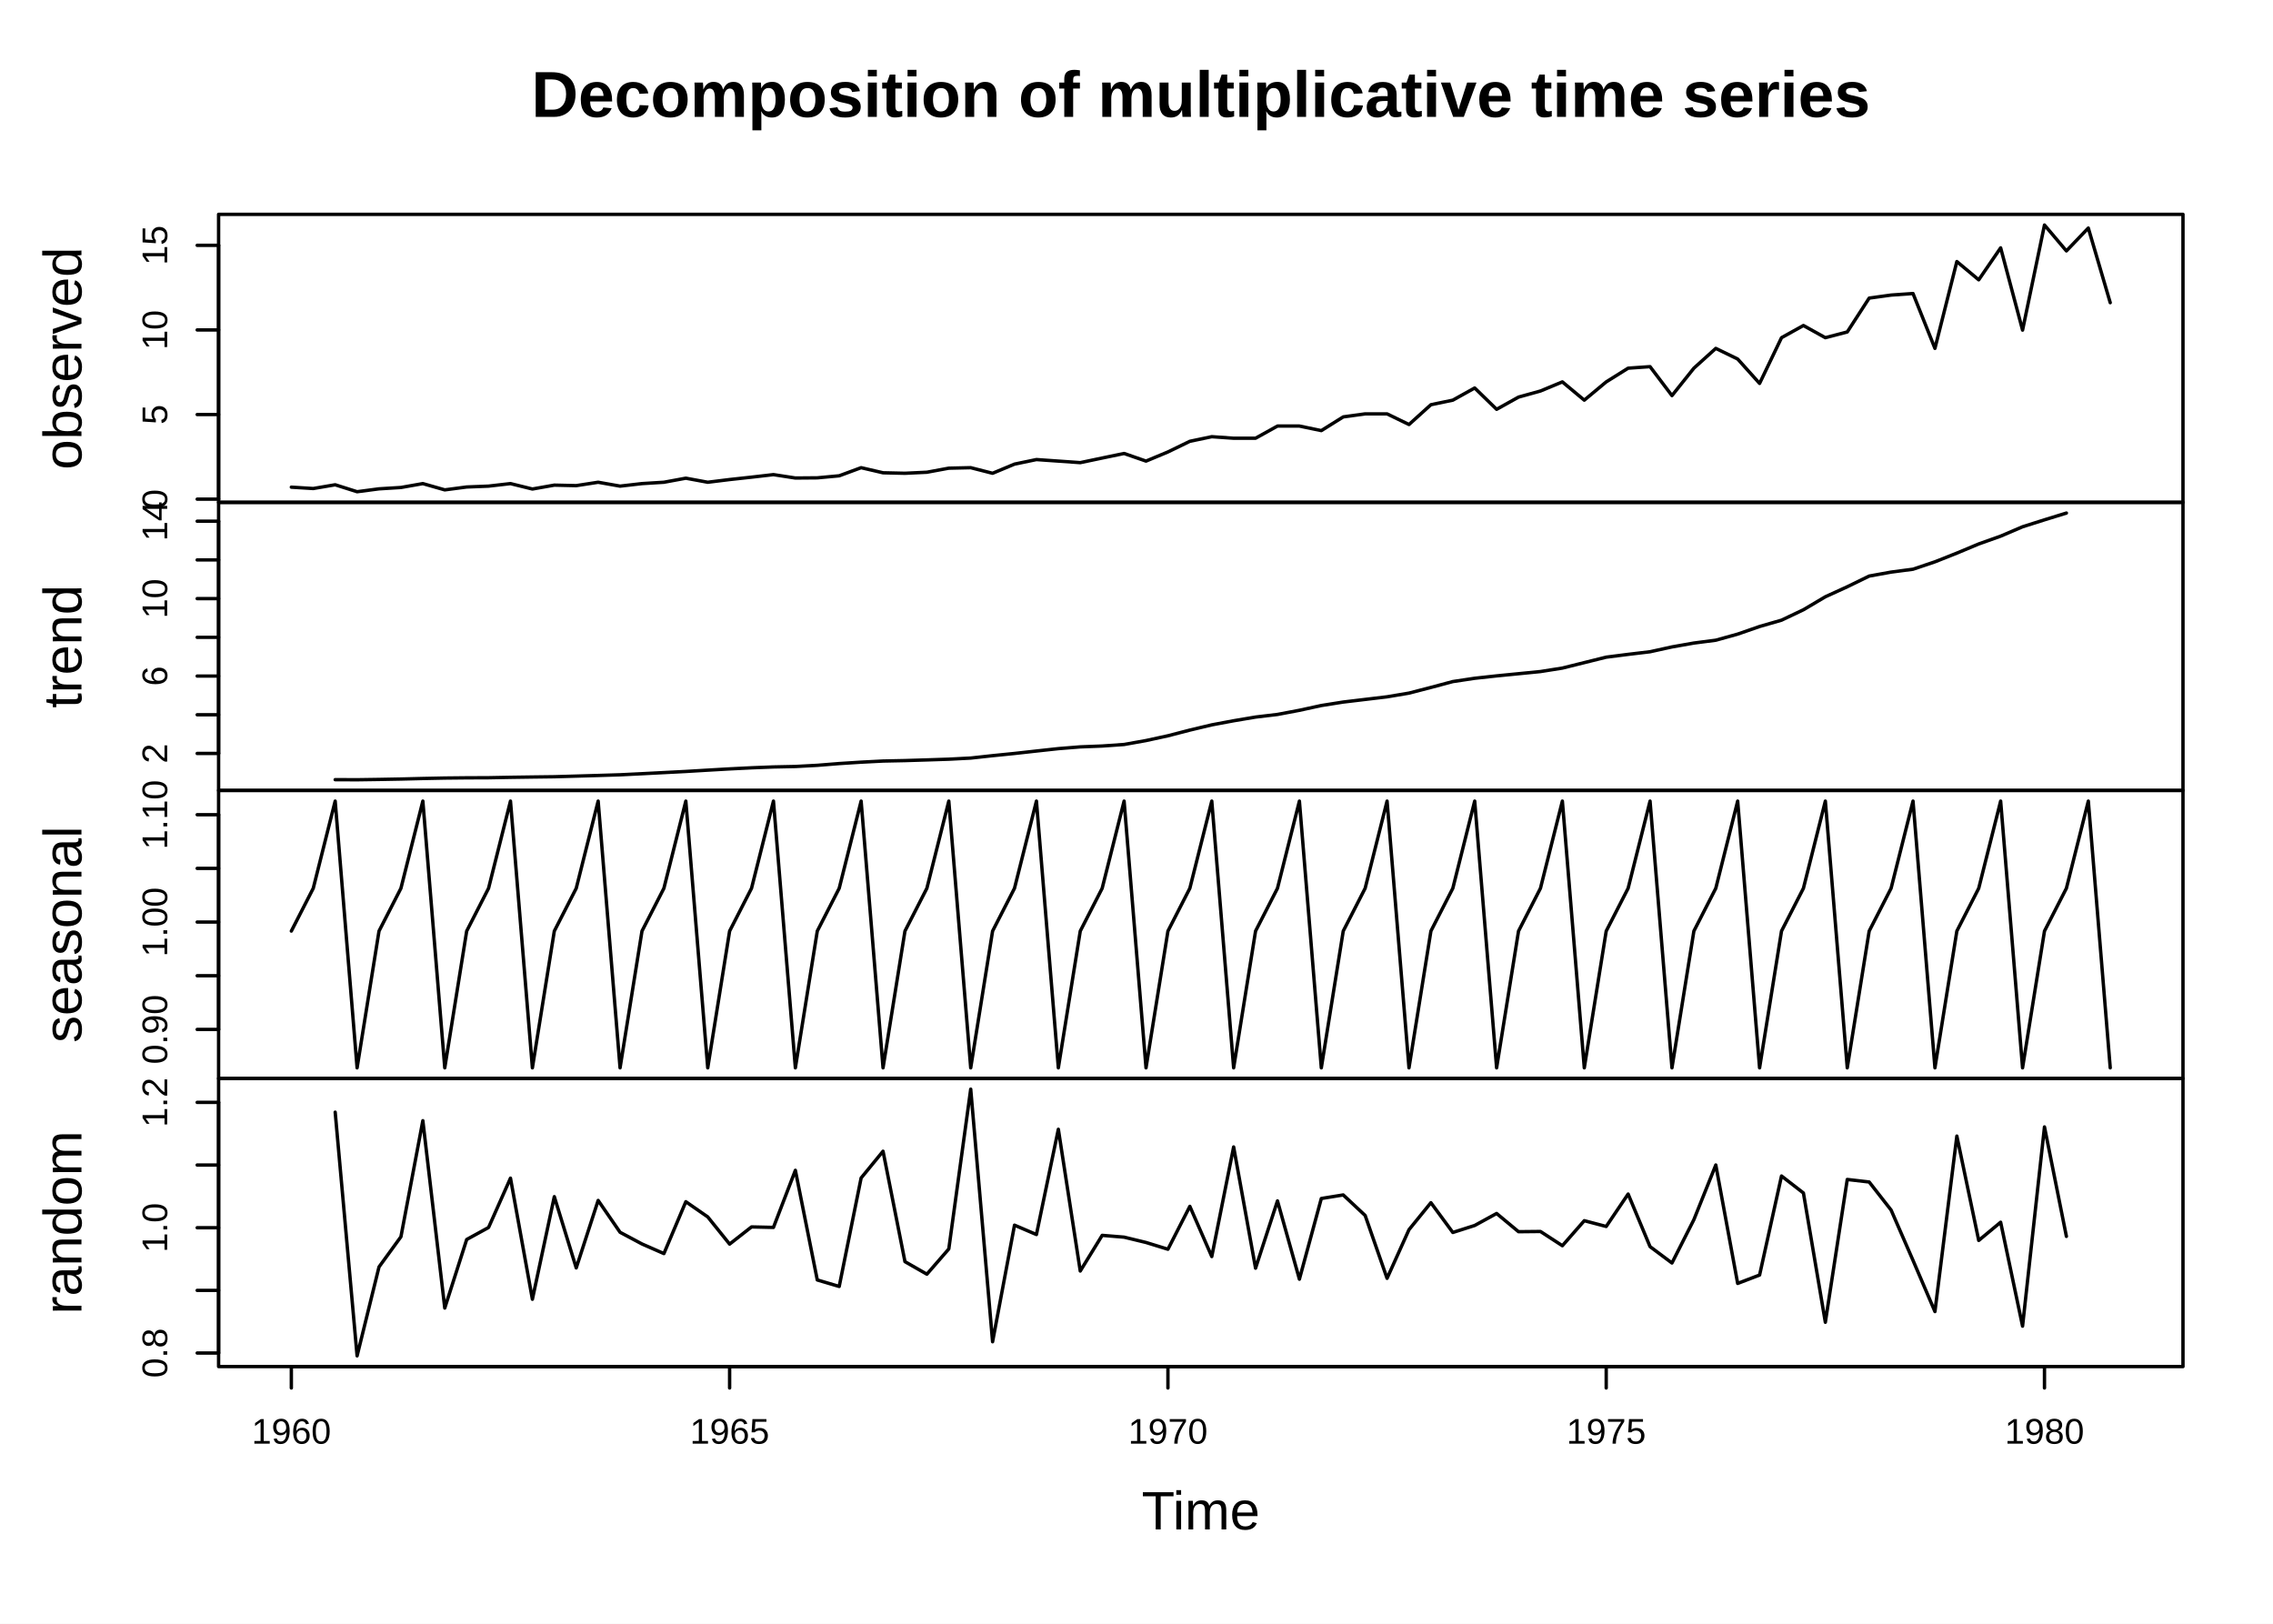
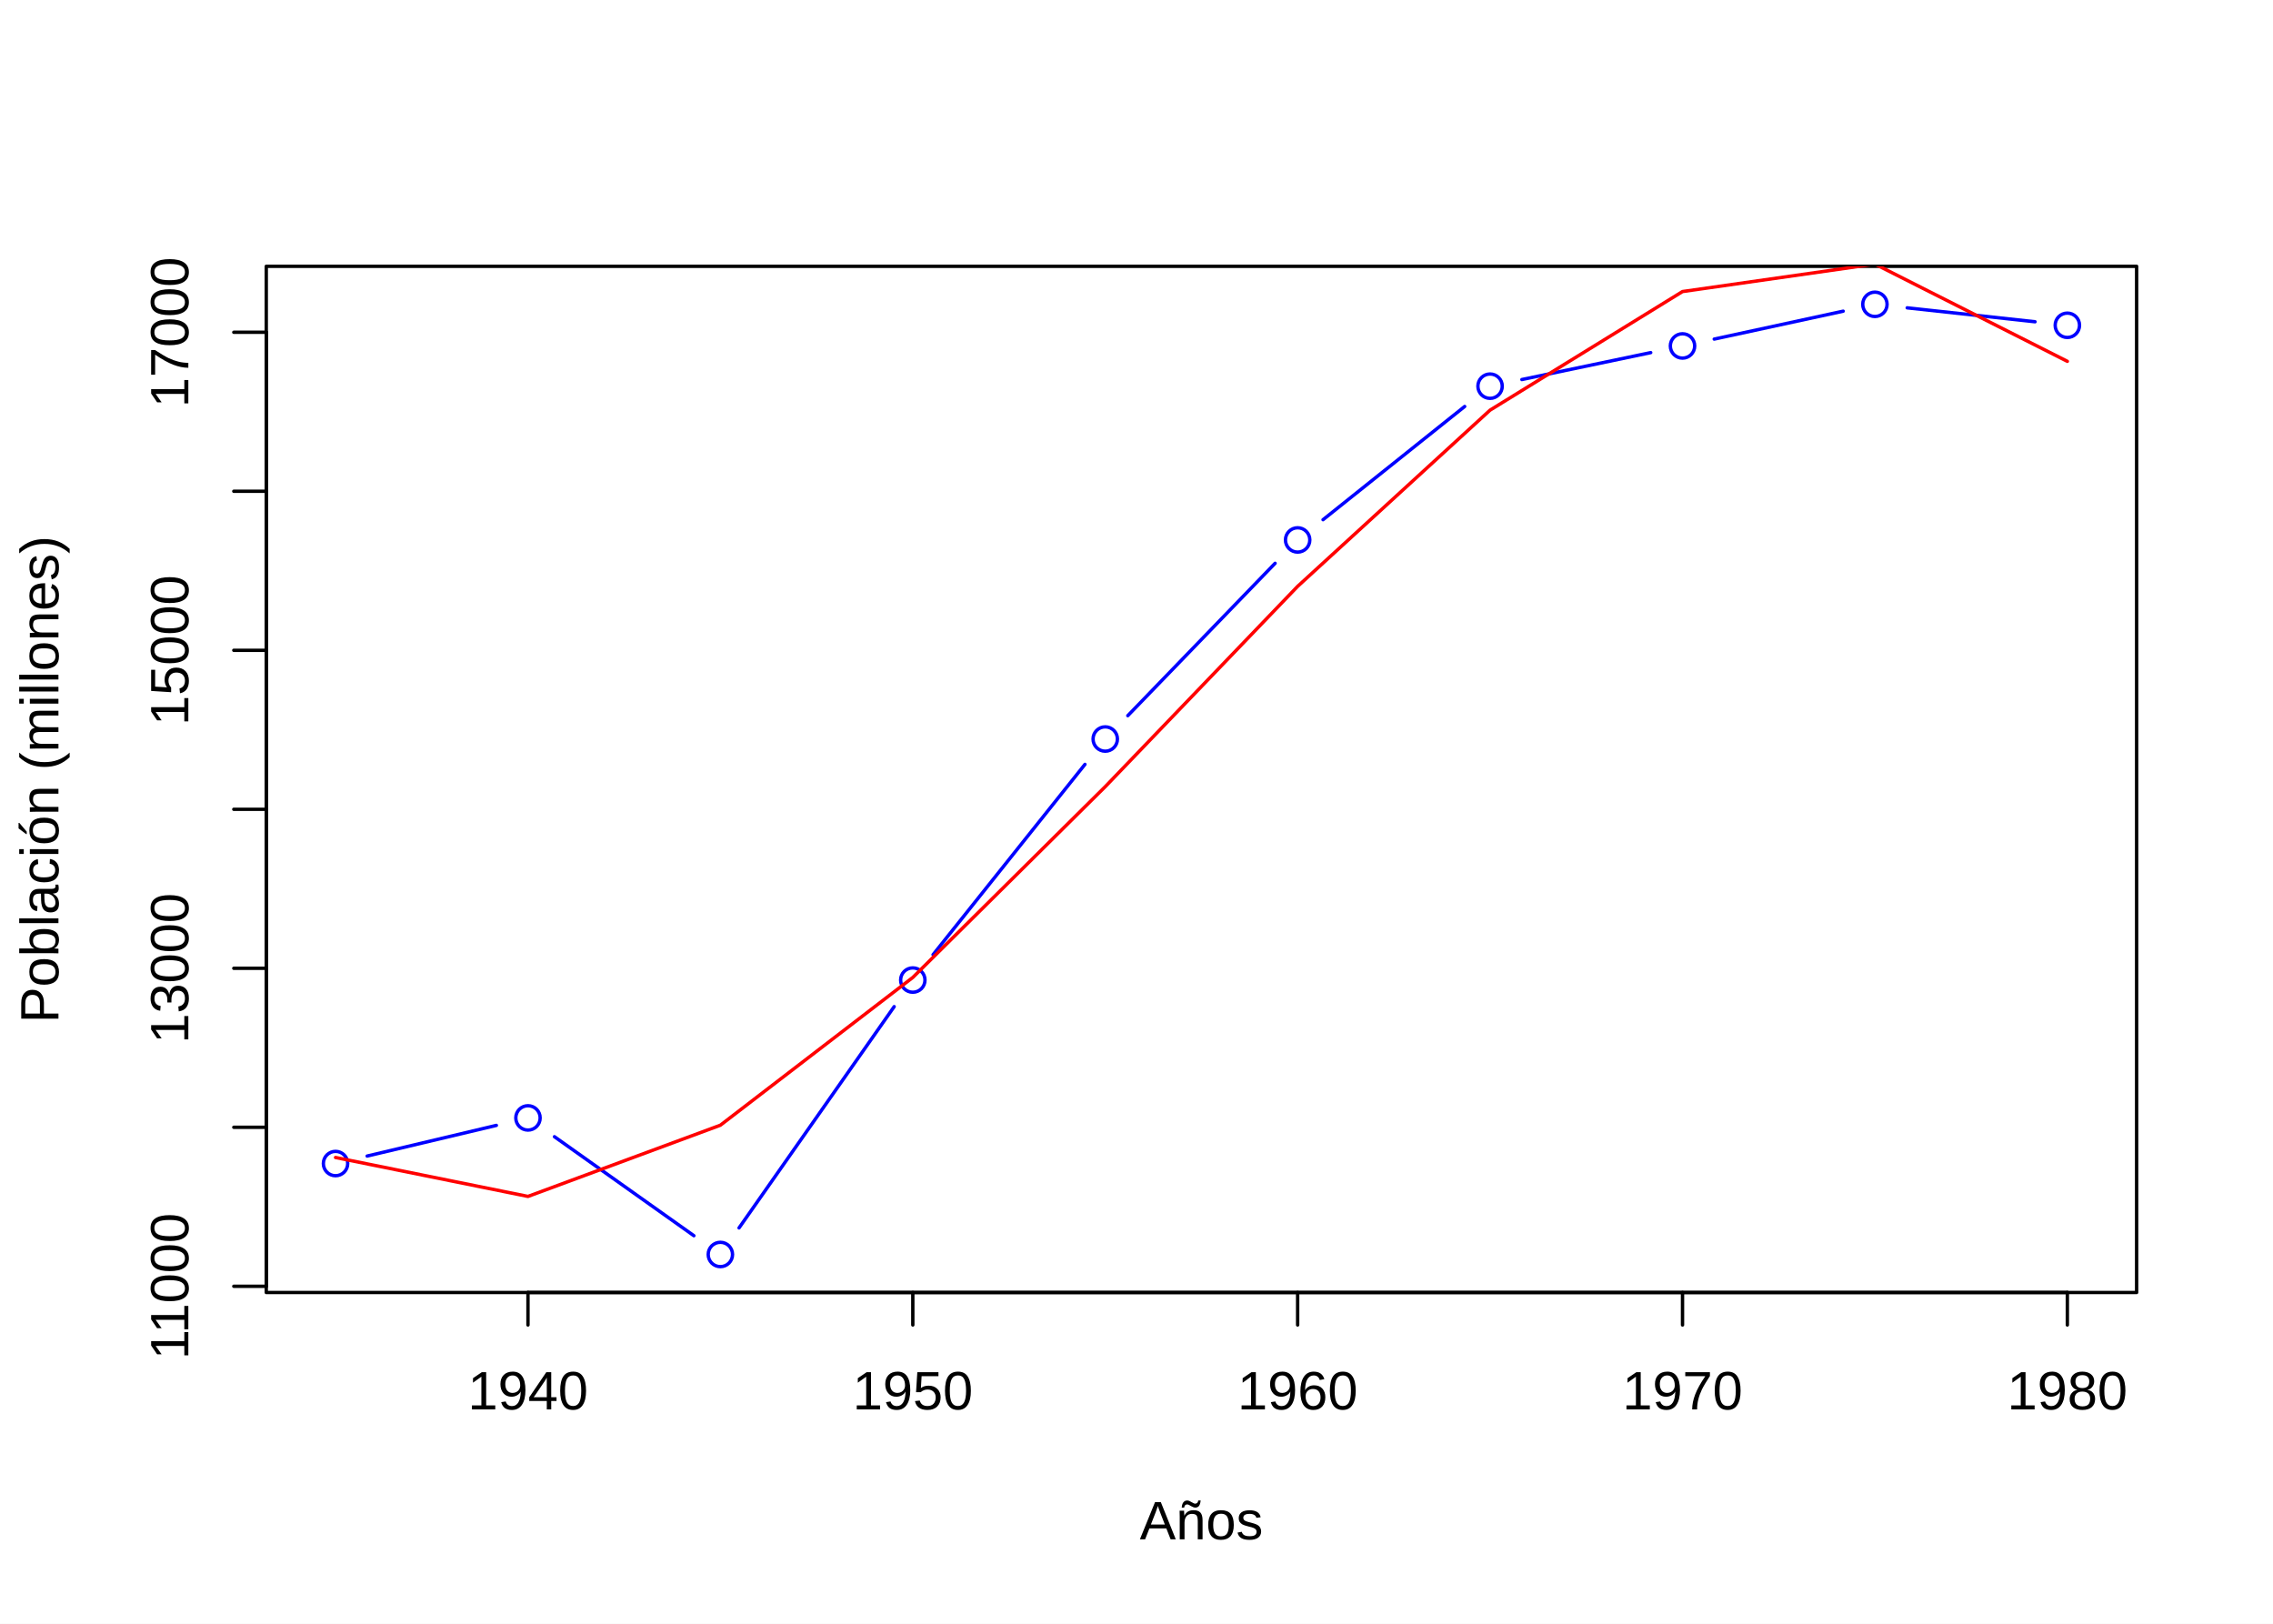
<svg xmlns="http://www.w3.org/2000/svg" class="svglite" width="504.00pt" height="360.00pt" viewBox="0 0 504.00 360.00">
  <defs>
    <style type="text/css">
    .svglite line, .svglite polyline, .svglite polygon, .svglite path, .svglite rect, .svglite circle {
      fill: none;
      stroke: #000000;
      stroke-linecap: round;
      stroke-linejoin: round;
      stroke-miterlimit: 10.00;
    }
    .svglite text {
      white-space: pre;
    }
  </style>
  </defs>
  <rect width="100%" height="100%" style="stroke: none; fill: #FFFFFF;" />
  <defs>
    <clipPath id="cpMC4wMHw1MDQuMDB8MC4wMHwzNjAuMDA=">
      <rect x="0.00" y="0.00" width="504.00" height="360.00" />
    </clipPath>
  </defs>
  <g clip-path="url(#cpMC4wMHw1MDQuMDB8MC4wMHwzNjAuMDA=)">
</g>
  <defs>
-     <clipPath id="cpMC4wMHw1MDQuMDB8NDcuNTJ8MTExLjM4">
-       <rect x="0.00" y="47.52" width="504.00" height="63.86" />
+     <clipPath id="cpNTkuMDR8NDczLjc2fDU5LjA0fDI4Ni41Ng==">
+       <rect x="59.04" y="59.04" width="414.72" height="227.52" />
    </clipPath>
  </defs>
-   <g clip-path="url(#cpMC4wMHw1MDQuMDB8NDcuNTJ8MTExLjM4)">
- </g>
-   <defs>
-     <clipPath id="cpNDguNDd8NDg0LjA0fDQ3LjUyfDExMS4zOA==">
-       <rect x="48.47" y="47.52" width="435.57" height="63.86" />
-     </clipPath>
-   </defs>
-   <g clip-path="url(#cpNDguNDd8NDg0LjA0fDQ3LjUyfDExMS4zOA==)">
-     <polyline points="64.60,108.01 69.46,108.31 74.32,107.48 79.18,109.02 84.04,108.38 88.90,108.08 93.76,107.22 98.62,108.61 103.48,107.97 108.33,107.78 113.19,107.22 118.05,108.42 122.91,107.56 127.77,107.67 132.63,106.92 137.49,107.78 142.35,107.22 147.21,106.92 152.07,106.02 156.93,106.92 161.78,106.32 166.64,105.79 171.50,105.23 176.36,105.98 181.22,105.94 186.08,105.49 190.94,103.69 195.80,104.82 200.66,104.93 205.52,104.70 210.38,103.80 215.24,103.69 220.09,104.93 224.95,102.90 229.81,101.89 234.67,102.23 239.53,102.57 244.39,101.55 249.25,100.54 254.11,102.23 258.97,100.20 263.83,97.84 268.69,96.82 273.54,97.16 278.40,97.16 283.26,94.46 288.12,94.46 292.98,95.47 297.84,92.43 302.70,91.76 307.56,91.76 312.42,94.12 317.28,89.73 322.14,88.72 326.99,86.02 331.85,90.75 336.71,88.04 341.57,86.69 346.43,84.67 351.29,88.72 356.15,84.67 361.01,81.63 365.87,81.29 370.73,87.71 375.59,81.63 380.45,77.24 385.30,79.60 390.16,85.01 395.02,74.87 399.88,72.17 404.74,74.87 409.60,73.60 414.46,66.09 419.32,65.42 424.18,65.08 429.04,77.24 433.90,57.99 438.75,62.04 443.61,54.95 448.47,73.19 453.33,49.89 458.19,55.63 463.05,50.56 467.91,67.11 " style="stroke-width: 0.75;" />
+   <g clip-path="url(#cpNTkuMDR8NDczLjc2fDU5LjA0fDI4Ni41Ng==)">
+     <line x1="81.41" y1="256.31" x2="110.06" y2="249.51" style="stroke-width: 0.75; stroke: #0000FF;" />
+     <line x1="122.94" y1="252.02" x2="153.86" y2="273.97" style="stroke-width: 0.75; stroke: #0000FF;" />
+     <line x1="163.87" y1="272.24" x2="198.27" y2="223.18" style="stroke-width: 0.75; stroke: #0000FF;" />
+     <line x1="206.89" y1="211.66" x2="240.57" y2="169.47" style="stroke-width: 0.75; stroke: #0000FF;" />
+     <line x1="250.07" y1="158.67" x2="282.73" y2="124.89" style="stroke-width: 0.75; stroke: #0000FF;" />
+     <line x1="293.36" y1="115.22" x2="324.77" y2="90.12" style="stroke-width: 0.75; stroke: #0000FF;" />
+     <line x1="337.45" y1="84.15" x2="366.02" y2="78.18" style="stroke-width: 0.75; stroke: #0000FF;" />
+     <line x1="380.10" y1="75.18" x2="408.70" y2="68.99" style="stroke-width: 0.75; stroke: #0000FF;" />
+     <line x1="422.89" y1="68.25" x2="451.24" y2="71.34" style="stroke-width: 0.75; stroke: #0000FF;" />
+     <circle cx="74.40" cy="257.97" r="2.70" style="stroke-width: 0.75; stroke: #0000FF;" />
+     <circle cx="117.07" cy="247.85" r="2.70" style="stroke-width: 0.75; stroke: #0000FF;" />
+     <circle cx="159.73" cy="278.13" r="2.70" style="stroke-width: 0.75; stroke: #0000FF;" />
+     <circle cx="202.40" cy="217.29" r="2.70" style="stroke-width: 0.75; stroke: #0000FF;" />
+     <circle cx="245.07" cy="163.85" r="2.70" style="stroke-width: 0.75; stroke: #0000FF;" />
+     <circle cx="287.73" cy="119.71" r="2.70" style="stroke-width: 0.75; stroke: #0000FF;" />
+     <circle cx="330.40" cy="85.62" r="2.70" style="stroke-width: 0.75; stroke: #0000FF;" />
+     <circle cx="373.07" cy="76.70" r="2.70" style="stroke-width: 0.75; stroke: #0000FF;" />
+     <circle cx="415.73" cy="67.47" r="2.70" style="stroke-width: 0.75; stroke: #0000FF;" />
+     <circle cx="458.40" cy="72.12" r="2.70" style="stroke-width: 0.75; stroke: #0000FF;" />
  </g>
  <g clip-path="url(#cpMC4wMHw1MDQuMDB8MC4wMHwzNjAuMDA=)">
-     <polygon points="48.47,111.38 484.04,111.38 484.04,47.52 48.47,47.52 " style="stroke-width: 0.75;" />
-     <line x1="48.47" y1="110.67" x2="48.47" y2="54.39" style="stroke-width: 0.75;" />
-     <line x1="48.47" y1="110.67" x2="43.72" y2="110.67" style="stroke-width: 0.75;" />
-     <line x1="48.47" y1="91.91" x2="43.72" y2="91.91" style="stroke-width: 0.75;" />
-     <line x1="48.47" y1="73.15" x2="43.72" y2="73.15" style="stroke-width: 0.75;" />
-     <line x1="48.47" y1="54.39" x2="43.72" y2="54.39" style="stroke-width: 0.75;" />
-     <text transform="translate(37.07,110.67) rotate(-90)" text-anchor="middle" style="font-size: 7.92px; font-family: &quot;Arial&quot;;" textLength="4.40px" lengthAdjust="spacingAndGlyphs">0</text>
-     <text transform="translate(37.07,91.91) rotate(-90)" text-anchor="middle" style="font-size: 7.92px; font-family: &quot;Arial&quot;;" textLength="4.40px" lengthAdjust="spacingAndGlyphs">5</text>
-     <text transform="translate(37.07,73.15) rotate(-90)" text-anchor="middle" style="font-size: 7.92px; font-family: &quot;Arial&quot;;" textLength="8.80px" lengthAdjust="spacingAndGlyphs">10</text>
-     <text transform="translate(37.07,54.39) rotate(-90)" text-anchor="middle" style="font-size: 7.92px; font-family: &quot;Arial&quot;;" textLength="8.80px" lengthAdjust="spacingAndGlyphs">15</text>
-     <text transform="translate(18.06,79.45) rotate(-90)" text-anchor="middle" style="font-size: 12.00px; font-family: &quot;Arial&quot;;" textLength="49.36px" lengthAdjust="spacingAndGlyphs">observed</text>
+     <line x1="117.07" y1="286.56" x2="458.40" y2="286.56" style="stroke-width: 0.75;" />
+     <line x1="117.07" y1="286.56" x2="117.07" y2="293.76" style="stroke-width: 0.75;" />
+     <line x1="202.40" y1="286.56" x2="202.40" y2="293.76" style="stroke-width: 0.75;" />
+     <line x1="287.73" y1="286.56" x2="287.73" y2="293.76" style="stroke-width: 0.75;" />
+     <line x1="373.07" y1="286.56" x2="373.07" y2="293.76" style="stroke-width: 0.75;" />
+     <line x1="458.40" y1="286.56" x2="458.40" y2="293.76" style="stroke-width: 0.75;" />
+     <text x="117.07" y="312.48" text-anchor="middle" style="font-size: 12.00px; font-family: &quot;Arial&quot;;" textLength="26.70px" lengthAdjust="spacingAndGlyphs">1940</text>
+     <text x="202.40" y="312.48" text-anchor="middle" style="font-size: 12.00px; font-family: &quot;Arial&quot;;" textLength="26.70px" lengthAdjust="spacingAndGlyphs">1950</text>
+     <text x="287.73" y="312.48" text-anchor="middle" style="font-size: 12.00px; font-family: &quot;Arial&quot;;" textLength="26.70px" lengthAdjust="spacingAndGlyphs">1960</text>
+     <text x="373.07" y="312.48" text-anchor="middle" style="font-size: 12.00px; font-family: &quot;Arial&quot;;" textLength="26.70px" lengthAdjust="spacingAndGlyphs">1970</text>
+     <text x="458.40" y="312.48" text-anchor="middle" style="font-size: 12.00px; font-family: &quot;Arial&quot;;" textLength="26.70px" lengthAdjust="spacingAndGlyphs">1980</text>
+     <line x1="59.04" y1="285.18" x2="59.04" y2="73.67" style="stroke-width: 0.75;" />
+     <line x1="59.04" y1="285.18" x2="51.84" y2="285.18" style="stroke-width: 0.75;" />
+     <line x1="59.04" y1="249.93" x2="51.84" y2="249.93" style="stroke-width: 0.75;" />
+     <line x1="59.04" y1="214.68" x2="51.84" y2="214.68" style="stroke-width: 0.75;" />
+     <line x1="59.04" y1="179.43" x2="51.84" y2="179.43" style="stroke-width: 0.75;" />
+     <line x1="59.04" y1="144.18" x2="51.84" y2="144.18" style="stroke-width: 0.75;" />
+     <line x1="59.04" y1="108.92" x2="51.84" y2="108.92" style="stroke-width: 0.75;" />
+     <line x1="59.04" y1="73.67" x2="51.84" y2="73.67" style="stroke-width: 0.75;" />
+     <text transform="translate(41.76,285.18) rotate(-90)" text-anchor="middle" style="font-size: 12.00px; font-family: &quot;Arial&quot;;" textLength="33.37px" lengthAdjust="spacingAndGlyphs">11000</text>
+     <text transform="translate(41.76,214.68) rotate(-90)" text-anchor="middle" style="font-size: 12.00px; font-family: &quot;Arial&quot;;" textLength="33.37px" lengthAdjust="spacingAndGlyphs">13000</text>
+     <text transform="translate(41.76,144.18) rotate(-90)" text-anchor="middle" style="font-size: 12.00px; font-family: &quot;Arial&quot;;" textLength="33.37px" lengthAdjust="spacingAndGlyphs">15000</text>
+     <text transform="translate(41.76,73.67) rotate(-90)" text-anchor="middle" style="font-size: 12.00px; font-family: &quot;Arial&quot;;" textLength="33.37px" lengthAdjust="spacingAndGlyphs">17000</text>
+     <polygon points="59.04,286.56 473.76,286.56 473.76,59.04 59.04,59.04 " style="stroke-width: 0.75;" />
+     <text x="266.40" y="341.28" text-anchor="middle" style="font-size: 12.00px; font-family: &quot;Arial&quot;;" textLength="27.35px" lengthAdjust="spacingAndGlyphs">Años</text>
+     <text transform="translate(12.96,172.80) rotate(-90)" text-anchor="middle" style="font-size: 12.00px; font-family: &quot;Arial&quot;;" textLength="108.04px" lengthAdjust="spacingAndGlyphs">Población (millones)</text>
  </g>
-   <defs>
-     <clipPath id="cpNDguNDd8NDg0LjA0fDExMS4zOHwxNzUuMjU=">
-       <rect x="48.47" y="111.38" width="435.57" height="63.86" />
-     </clipPath>
-   </defs>
-   <g clip-path="url(#cpNDguNDd8NDg0LjA0fDExMS4zOHwxNzUuMjU=)">
- </g>
-   <defs>
-     <clipPath id="cpMC4wMHw1MDQuMDB8MTExLjM4fDE3NS4yNQ==">
-       <rect x="0.00" y="111.38" width="504.00" height="63.86" />
-     </clipPath>
-   </defs>
-   <g clip-path="url(#cpMC4wMHw1MDQuMDB8MTExLjM4fDE3NS4yNQ==)">
- </g>
-   <g clip-path="url(#cpNDguNDd8NDg0LjA0fDExMS4zOHwxNzUuMjU=)">
-     <polyline points="74.32,172.86 79.18,172.88 84.04,172.81 88.90,172.72 93.76,172.60 98.62,172.50 103.48,172.45 108.33,172.43 113.19,172.34 118.05,172.27 122.91,172.21 127.77,172.07 132.63,171.93 137.49,171.78 142.35,171.54 147.21,171.29 152.07,171.04 156.93,170.75 161.78,170.47 166.64,170.23 171.50,170.04 176.36,169.94 181.22,169.68 186.08,169.29 190.94,168.98 195.80,168.73 200.66,168.63 205.52,168.48 210.38,168.32 215.24,168.07 220.09,167.54 224.95,167.05 229.81,166.51 234.67,165.98 239.53,165.59 244.39,165.40 249.25,165.06 254.11,164.19 258.97,163.13 263.83,161.87 268.69,160.71 273.54,159.80 278.40,158.98 283.26,158.40 288.12,157.48 292.98,156.42 297.84,155.65 302.70,155.07 307.56,154.49 312.42,153.67 317.28,152.41 322.14,151.11 326.99,150.38 331.85,149.85 336.71,149.37 341.57,148.89 346.43,148.12 351.29,146.91 356.15,145.70 361.01,145.08 365.87,144.50 370.73,143.43 375.59,142.57 380.45,141.94 385.30,140.59 390.16,138.90 395.02,137.50 399.88,135.19 404.74,132.31 409.60,130.09 414.46,127.72 419.32,126.84 424.18,126.20 429.04,124.56 433.90,122.63 438.75,120.60 443.61,118.87 448.47,116.79 453.33,115.25 458.19,113.75 " style="stroke-width: 0.75;" />
-   </g>
-   <g clip-path="url(#cpMC4wMHw1MDQuMDB8MC4wMHwzNjAuMDA=)">
-     <polygon points="48.47,175.25 484.04,175.25 484.04,111.38 48.47,111.38 " style="stroke-width: 0.75;" />
-     <line x1="48.47" y1="167.05" x2="48.47" y2="115.56" style="stroke-width: 0.75;" />
-     <line x1="48.47" y1="167.05" x2="43.72" y2="167.05" style="stroke-width: 0.75;" />
-     <line x1="48.47" y1="158.47" x2="43.72" y2="158.47" style="stroke-width: 0.75;" />
-     <line x1="48.47" y1="149.89" x2="43.72" y2="149.89" style="stroke-width: 0.75;" />
-     <line x1="48.47" y1="141.30" x2="43.72" y2="141.30" style="stroke-width: 0.75;" />
-     <line x1="48.47" y1="132.72" x2="43.72" y2="132.72" style="stroke-width: 0.75;" />
-     <line x1="48.47" y1="124.14" x2="43.72" y2="124.14" style="stroke-width: 0.75;" />
-     <line x1="48.47" y1="115.56" x2="43.72" y2="115.56" style="stroke-width: 0.75;" />
-     <text transform="translate(37.07,167.05) rotate(-90)" text-anchor="middle" style="font-size: 7.92px; font-family: &quot;Arial&quot;;" textLength="4.40px" lengthAdjust="spacingAndGlyphs">2</text>
-     <text transform="translate(37.07,149.89) rotate(-90)" text-anchor="middle" style="font-size: 7.92px; font-family: &quot;Arial&quot;;" textLength="4.40px" lengthAdjust="spacingAndGlyphs">6</text>
-     <text transform="translate(37.07,132.72) rotate(-90)" text-anchor="middle" style="font-size: 7.92px; font-family: &quot;Arial&quot;;" textLength="8.80px" lengthAdjust="spacingAndGlyphs">10</text>
-     <text transform="translate(37.07,115.56) rotate(-90)" text-anchor="middle" style="font-size: 7.92px; font-family: &quot;Arial&quot;;" textLength="8.80px" lengthAdjust="spacingAndGlyphs">14</text>
-     <text transform="translate(18.06,143.32) rotate(-90)" text-anchor="middle" style="font-size: 12.00px; font-family: &quot;Arial&quot;;" textLength="27.35px" lengthAdjust="spacingAndGlyphs">trend</text>
-   </g>
-   <defs>
-     <clipPath id="cpNDguNDd8NDg0LjA0fDE3NS4yNXwyMzkuMTE=">
-       <rect x="48.47" y="175.25" width="435.57" height="63.86" />
-     </clipPath>
-   </defs>
-   <g clip-path="url(#cpNDguNDd8NDg0LjA0fDE3NS4yNXwyMzkuMTE=)">
- </g>
-   <defs>
-     <clipPath id="cpMC4wMHw1MDQuMDB8MTc1LjI1fDIzOS4xMQ==">
-       <rect x="0.00" y="175.25" width="504.00" height="63.86" />
-     </clipPath>
-   </defs>
-   <g clip-path="url(#cpMC4wMHw1MDQuMDB8MTc1LjI1fDIzOS4xMQ==)">
- </g>
-   <g clip-path="url(#cpNDguNDd8NDg0LjA0fDE3NS4yNXwyMzkuMTE=)">
-     <polyline points="64.60,206.43 69.46,196.94 74.32,177.61 79.18,236.75 84.04,206.43 88.90,196.94 93.76,177.61 98.62,236.75 103.48,206.43 108.33,196.94 113.19,177.61 118.05,236.75 122.91,206.43 127.77,196.94 132.63,177.61 137.49,236.75 142.35,206.43 147.21,196.94 152.07,177.61 156.93,236.75 161.78,206.43 166.64,196.94 171.50,177.61 176.36,236.75 181.22,206.43 186.08,196.94 190.94,177.61 195.80,236.75 200.66,206.43 205.52,196.94 210.38,177.61 215.24,236.75 220.09,206.43 224.95,196.94 229.81,177.61 234.67,236.75 239.53,206.43 244.39,196.94 249.25,177.61 254.11,236.75 258.97,206.43 263.83,196.94 268.69,177.61 273.54,236.75 278.40,206.43 283.26,196.94 288.12,177.61 292.98,236.75 297.84,206.43 302.70,196.94 307.56,177.61 312.42,236.75 317.28,206.43 322.14,196.94 326.99,177.61 331.85,236.75 336.71,206.43 341.57,196.94 346.43,177.61 351.29,236.75 356.15,206.43 361.01,196.94 365.87,177.61 370.73,236.75 375.59,206.43 380.45,196.94 385.30,177.61 390.16,236.75 395.02,206.43 399.88,196.94 404.74,177.61 409.60,236.75 414.46,206.43 419.32,196.94 424.18,177.61 429.04,236.75 433.90,206.43 438.75,196.94 443.61,177.61 448.47,236.75 453.33,206.43 458.19,196.94 463.05,177.61 467.91,236.75 " style="stroke-width: 0.75;" />
-   </g>
-   <g clip-path="url(#cpMC4wMHw1MDQuMDB8MC4wMHwzNjAuMDA=)">
-     <polygon points="48.47,239.11 484.04,239.11 484.04,175.25 48.47,175.25 " style="stroke-width: 0.75;" />
-     <line x1="48.47" y1="228.24" x2="48.47" y2="180.63" style="stroke-width: 0.75;" />
-     <line x1="48.47" y1="228.24" x2="43.72" y2="228.24" style="stroke-width: 0.75;" />
-     <line x1="48.47" y1="216.33" x2="43.72" y2="216.33" style="stroke-width: 0.75;" />
-     <line x1="48.47" y1="204.43" x2="43.72" y2="204.43" style="stroke-width: 0.75;" />
-     <line x1="48.47" y1="192.53" x2="43.72" y2="192.53" style="stroke-width: 0.75;" />
-     <line x1="48.47" y1="180.63" x2="43.72" y2="180.63" style="stroke-width: 0.75;" />
-     <text transform="translate(37.07,228.24) rotate(-90)" text-anchor="middle" style="font-size: 7.92px; font-family: &quot;Arial&quot;;" textLength="15.39px" lengthAdjust="spacingAndGlyphs">0.90</text>
-     <text transform="translate(37.07,204.43) rotate(-90)" text-anchor="middle" style="font-size: 7.92px; font-family: &quot;Arial&quot;;" textLength="15.39px" lengthAdjust="spacingAndGlyphs">1.00</text>
-     <text transform="translate(37.07,180.63) rotate(-90)" text-anchor="middle" style="font-size: 7.92px; font-family: &quot;Arial&quot;;" textLength="15.39px" lengthAdjust="spacingAndGlyphs">1.10</text>
-     <text transform="translate(18.06,207.18) rotate(-90)" text-anchor="middle" style="font-size: 12.00px; font-family: &quot;Arial&quot;;" textLength="48.03px" lengthAdjust="spacingAndGlyphs">seasonal</text>
-   </g>
-   <defs>
-     <clipPath id="cpNDguNDd8NDg0LjA0fDIzOS4xMXwzMDIuOTg=">
-       <rect x="48.47" y="239.11" width="435.57" height="63.86" />
-     </clipPath>
-   </defs>
-   <g clip-path="url(#cpNDguNDd8NDg0LjA0fDIzOS4xMXwzMDIuOTg=)">
- </g>
-   <defs>
-     <clipPath id="cpMC4wMHw1MDQuMDB8MjM5LjExfDMwMi45OA==">
-       <rect x="0.00" y="239.11" width="504.00" height="63.86" />
-     </clipPath>
-   </defs>
-   <g clip-path="url(#cpMC4wMHw1MDQuMDB8MjM5LjExfDMwMi45OA==)">
- </g>
-   <g clip-path="url(#cpNDguNDd8NDg0LjA0fDIzOS4xMXwzMDIuOTg=)">
-     <polyline points="74.32,246.58 79.18,300.61 84.04,280.89 88.90,274.20 93.76,248.47 98.62,290.01 103.48,274.81 108.33,272.15 113.19,261.21 118.05,288.06 122.91,265.31 127.77,281.11 132.63,266.15 137.49,273.21 142.35,275.80 147.21,277.93 152.07,266.43 156.93,269.80 161.78,275.83 166.64,272.02 171.50,272.13 176.36,259.47 181.22,283.78 186.08,285.22 190.94,261.17 195.80,255.24 200.66,279.72 205.52,282.50 210.38,276.91 215.24,241.48 220.09,297.48 224.95,271.63 229.81,273.71 234.67,250.37 239.53,281.80 244.39,273.89 249.25,274.29 254.11,275.47 258.97,276.97 263.83,267.46 268.69,278.59 273.54,254.29 278.40,281.17 283.26,266.25 288.12,283.61 292.98,265.72 297.84,264.93 302.70,269.48 307.56,283.42 312.42,272.63 317.28,266.65 322.14,273.25 326.99,271.70 331.85,269.04 336.71,273.08 341.57,273.03 346.43,276.19 351.29,270.64 356.15,271.92 361.01,264.73 365.87,276.39 370.73,280.02 375.59,270.41 380.45,258.29 385.30,284.55 390.16,282.69 395.02,260.73 399.88,264.50 404.74,293.16 409.60,261.50 414.46,262.06 419.32,268.28 424.18,279.44 429.04,290.79 433.90,251.88 438.75,275.02 443.61,270.98 448.47,294.02 453.33,249.85 458.19,274.12 " style="stroke-width: 0.75;" />
-   </g>
-   <g clip-path="url(#cpMC4wMHw1MDQuMDB8MC4wMHwzNjAuMDA=)">
-     <polygon points="48.47,302.98 484.04,302.98 484.04,239.11 48.47,239.11 " style="stroke-width: 0.75;" />
-     <line x1="48.47" y1="299.98" x2="48.47" y2="244.41" style="stroke-width: 0.75;" />
-     <line x1="48.47" y1="299.98" x2="43.72" y2="299.98" style="stroke-width: 0.75;" />
-     <line x1="48.47" y1="286.09" x2="43.72" y2="286.09" style="stroke-width: 0.75;" />
-     <line x1="48.47" y1="272.20" x2="43.72" y2="272.20" style="stroke-width: 0.75;" />
-     <line x1="48.47" y1="258.30" x2="43.72" y2="258.30" style="stroke-width: 0.75;" />
-     <line x1="48.47" y1="244.41" x2="43.72" y2="244.41" style="stroke-width: 0.75;" />
-     <text transform="translate(37.07,299.98) rotate(-90)" text-anchor="middle" style="font-size: 7.92px; font-family: &quot;Arial&quot;;" textLength="10.99px" lengthAdjust="spacingAndGlyphs">0.8</text>
-     <text transform="translate(37.07,272.20) rotate(-90)" text-anchor="middle" style="font-size: 7.92px; font-family: &quot;Arial&quot;;" textLength="10.99px" lengthAdjust="spacingAndGlyphs">1.0</text>
-     <text transform="translate(37.07,244.41) rotate(-90)" text-anchor="middle" style="font-size: 7.92px; font-family: &quot;Arial&quot;;" textLength="10.99px" lengthAdjust="spacingAndGlyphs">1.2</text>
-     <line x1="64.60" y1="302.98" x2="453.33" y2="302.98" style="stroke-width: 0.75;" />
-     <line x1="64.60" y1="302.98" x2="64.60" y2="307.73" style="stroke-width: 0.75;" />
-     <line x1="161.78" y1="302.98" x2="161.78" y2="307.73" style="stroke-width: 0.75;" />
-     <line x1="258.97" y1="302.98" x2="258.97" y2="307.73" style="stroke-width: 0.75;" />
-     <line x1="356.15" y1="302.98" x2="356.15" y2="307.73" style="stroke-width: 0.75;" />
-     <line x1="453.33" y1="302.98" x2="453.33" y2="307.73" style="stroke-width: 0.75;" />
-     <text x="64.60" y="320.08" text-anchor="middle" style="font-size: 7.92px; font-family: &quot;Arial&quot;;" textLength="17.60px" lengthAdjust="spacingAndGlyphs">1960</text>
-     <text x="161.78" y="320.08" text-anchor="middle" style="font-size: 7.92px; font-family: &quot;Arial&quot;;" textLength="17.60px" lengthAdjust="spacingAndGlyphs">1965</text>
-     <text x="258.97" y="320.08" text-anchor="middle" style="font-size: 7.92px; font-family: &quot;Arial&quot;;" textLength="17.60px" lengthAdjust="spacingAndGlyphs">1970</text>
-     <text x="356.15" y="320.08" text-anchor="middle" style="font-size: 7.92px; font-family: &quot;Arial&quot;;" textLength="17.60px" lengthAdjust="spacingAndGlyphs">1975</text>
-     <text x="453.33" y="320.08" text-anchor="middle" style="font-size: 7.92px; font-family: &quot;Arial&quot;;" textLength="17.60px" lengthAdjust="spacingAndGlyphs">1980</text>
-     <text transform="translate(18.06,271.04) rotate(-90)" text-anchor="middle" style="font-size: 12.00px; font-family: &quot;Arial&quot;;" textLength="40.69px" lengthAdjust="spacingAndGlyphs">random</text>
-     <text x="266.26" y="339.09" text-anchor="middle" style="font-size: 12.00px; font-family: &quot;Arial&quot;;" textLength="26.66px" lengthAdjust="spacingAndGlyphs">Time</text>
-     <text x="266.26" y="25.92" text-anchor="middle" style="font-size: 14.40px; font-weight: bold; font-family: &quot;Arial&quot;;" textLength="296.70px" lengthAdjust="spacingAndGlyphs">Decomposition of multiplicative time series</text>
+   <g clip-path="url(#cpNTkuMDR8NDczLjc2fDU5LjA0fDI4Ni41Ng==)">
+     <polyline points="74.40,256.63 117.07,265.26 159.73,249.47 202.40,216.71 245.07,174.41 287.73,130.00 330.40,90.93 373.07,64.64 415.73,58.55 458.40,80.11 " style="stroke-width: 0.75; stroke: #FF0000;" />
  </g>
</svg>
